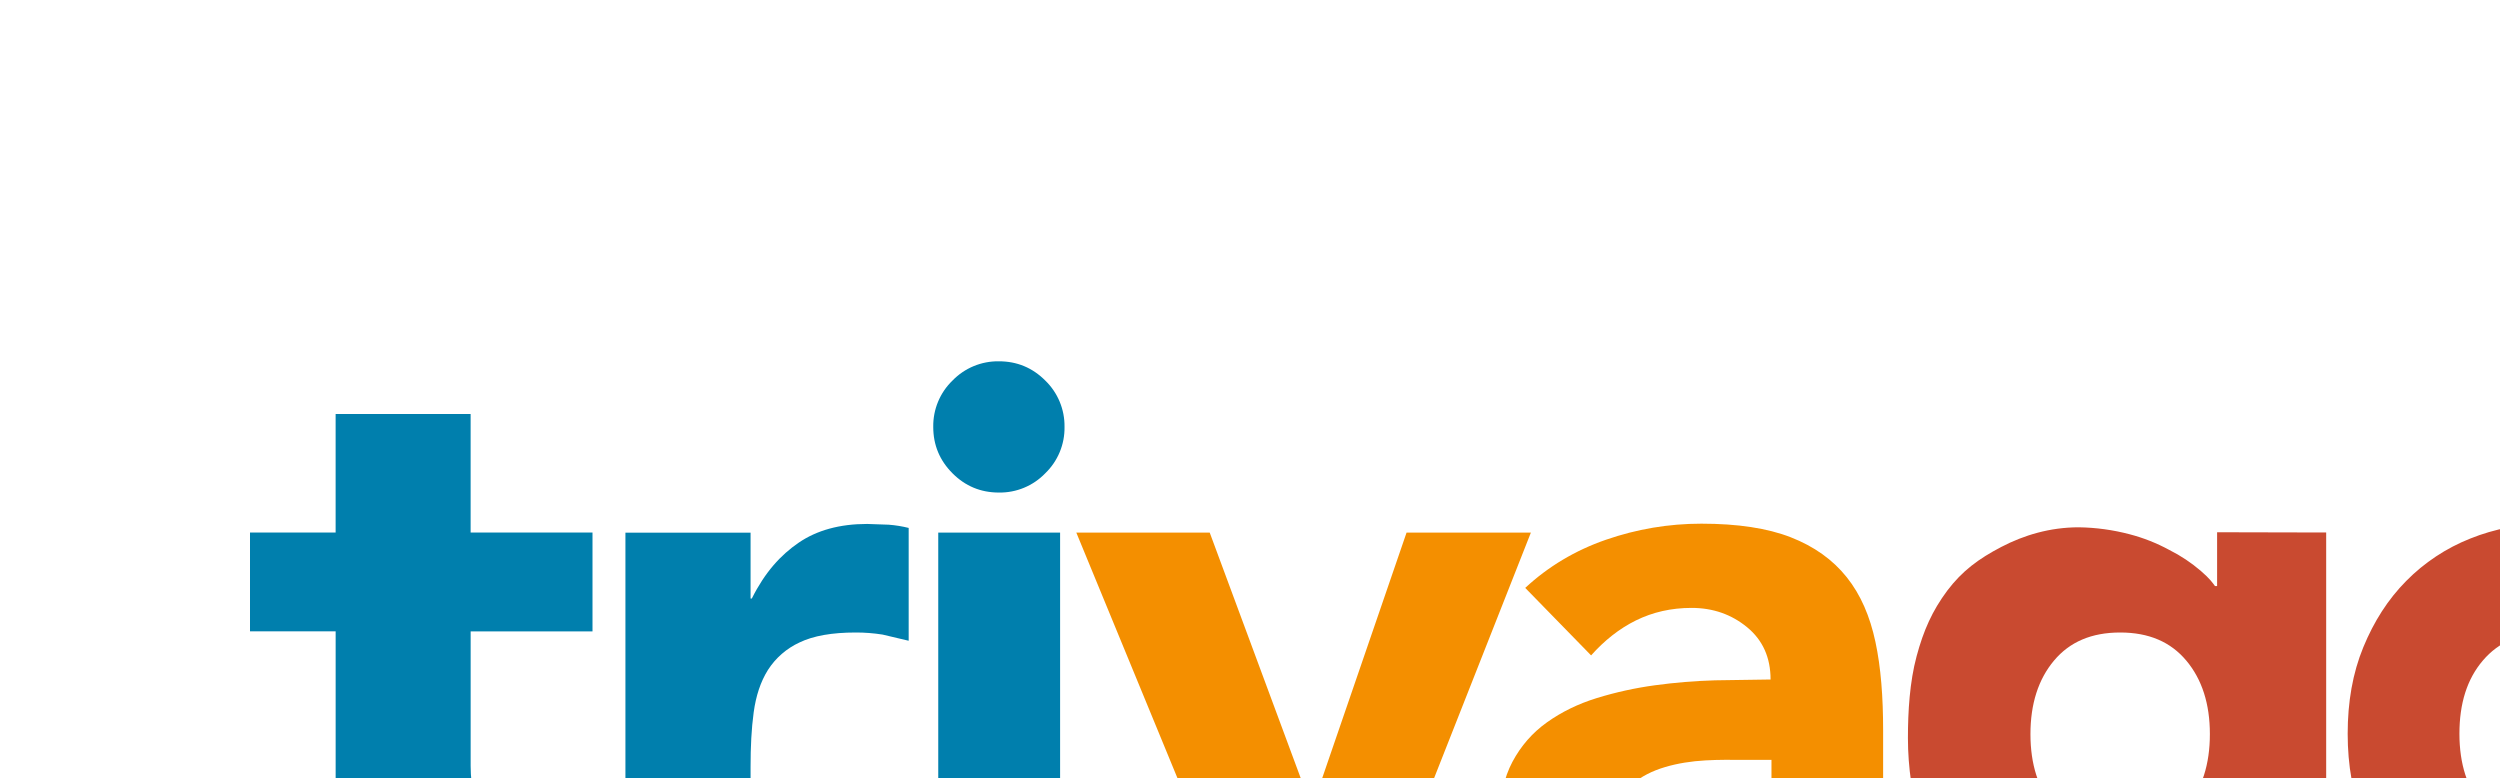
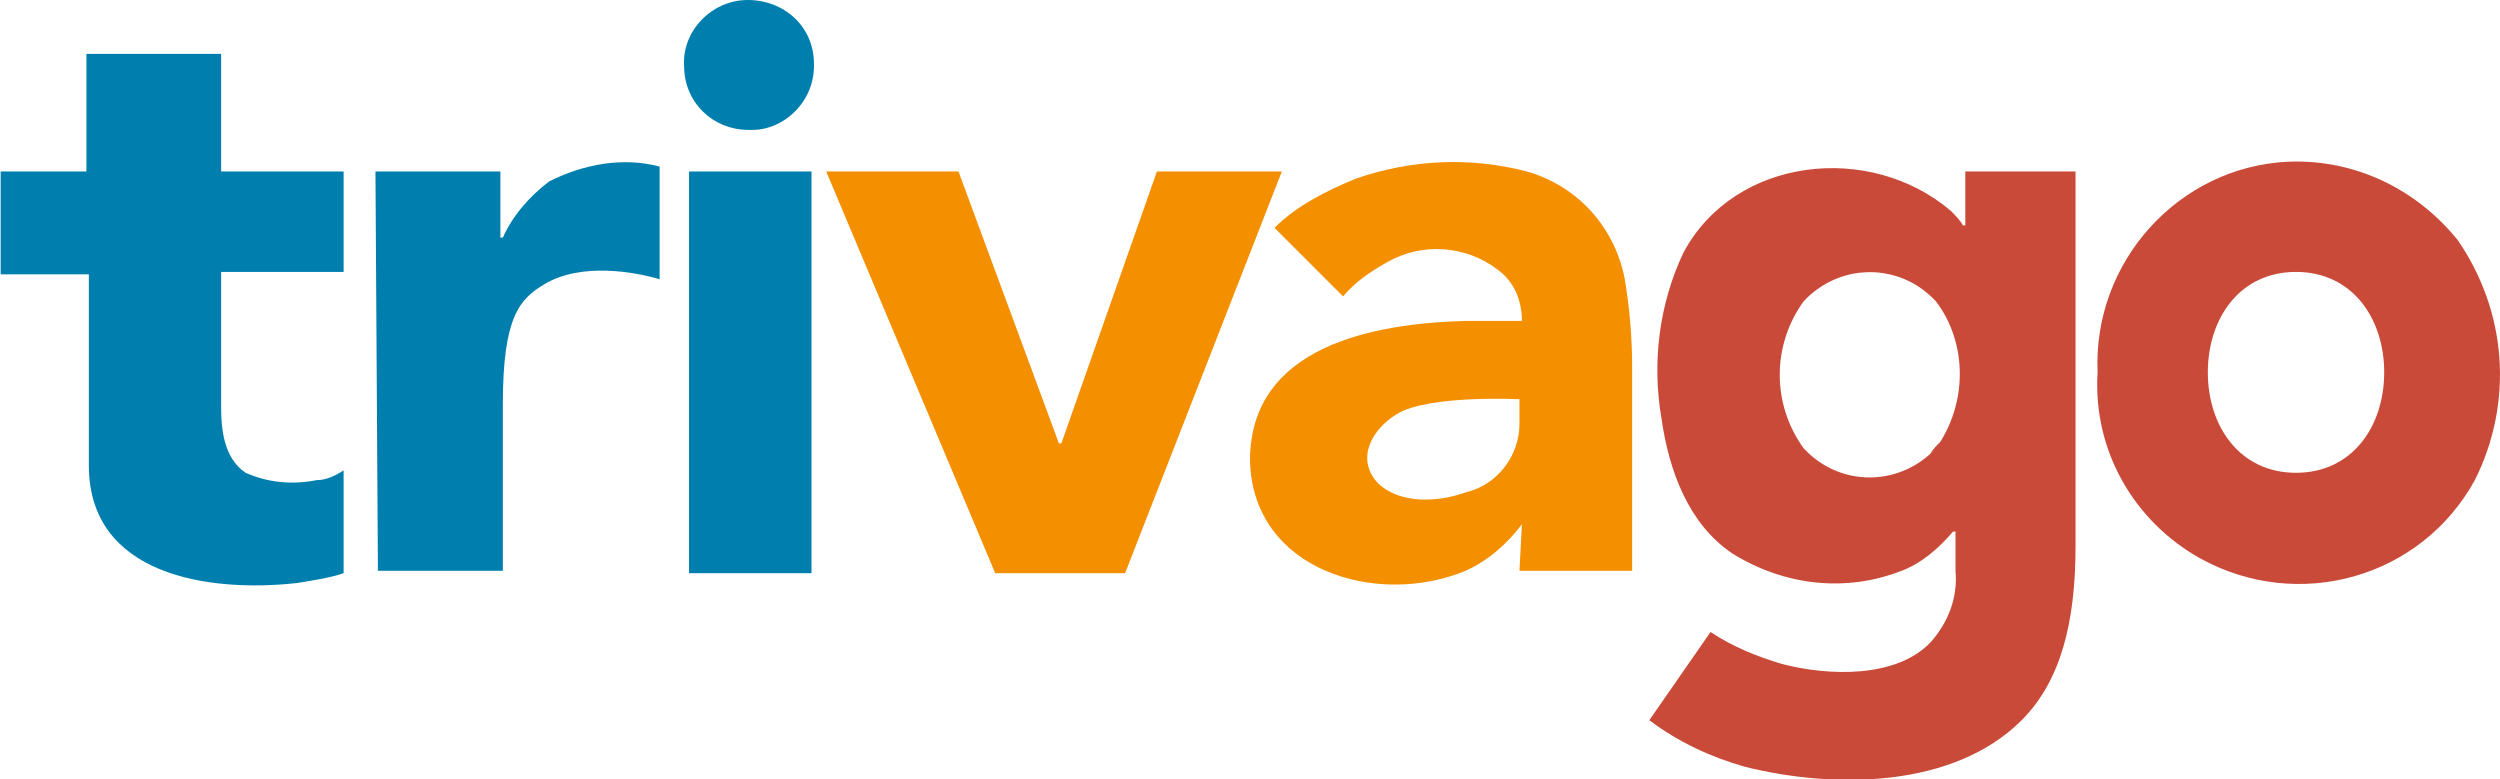
- <svg xmlns="http://www.w3.org/2000/svg">
-   <path d="M49.673 37.375l-6.62-16.07h5.336l4.052 10.933h.065l3.756-10.933h4.973L54.9 37.375z" fill="#f48f00" />
-   <path d="M23.7 25.256h-4.874v5.38c0 .44.054.84.103 1.202a2.29 2.29 0 0 0 .341.938c.17.264.436.467.786.608s.82.214 1.4.214a10.29 10.29 0 0 0 1.158-.082c.47-.056.823-.182 1.086-.378v4.116c-.66.198-1.247.33-1.9.396l-1.927.1c-.92 0-1.768-.087-2.54-.264s-1.452-.455-2.03-.84-1.047-.884-1.373-1.5-.504-1.36-.504-2.24v-7.652H10v-3.952h3.425V16.56h5.4v4.742H23.7zm1.317-3.95h5.006v2.634h.05c.527-1.054 1.153-1.74 1.877-2.234s1.636-.748 2.735-.748l.863.03a4.79 4.79 0 0 1 .799.129v4.513l-1.045-.247a6.8 6.8 0 0 0-1.074-.083c-.945 0-1.694.132-2.242.396a2.98 2.98 0 0 0-1.269 1.103c-.296.472-.48 1.038-.57 1.696s-.124 1.384-.124 2.175v6.706h-5.006v-16.07zm12.513-.001h4.874v16.07H37.53zm-.2-4.228a2.52 2.52 0 0 1 .77-1.855 2.53 2.53 0 0 1 1.855-.77c.725 0 1.344.257 1.856.77a2.53 2.53 0 0 1 .77 1.855 2.52 2.52 0 0 1-.77 1.854 2.52 2.52 0 0 1-1.856.771c-.724 0-1.342-.256-1.855-.77s-.77-1.13-.77-1.854" fill="#007fad" />
-   <path d="M69.616 30.394c-.373 0-.84-.01-1.4.022s-1.098.114-1.614.267-.955.378-1.317.684-.543.732-.543 1.282c0 .593.252 1.03.758 1.316s1.03.428 1.58.428a4.94 4.94 0 0 0 1.4-.199c.45-.132.85-.318 1.202-.56a2.74 2.74 0 0 0 .853-.922c.208-.373.324-.812.324-1.318v-1zm1.242 5.006h-.1c-.55.8-1.28 1.444-2.19 1.817s-1.873.547-2.883.547a7.43 7.43 0 0 1-2.157-.32c-.69-.208-1.3-.525-1.828-.942s-.945-.935-1.252-1.55-.46-1.328-.46-2.14c0-.922.17-1.703.51-2.34s.8-1.165 1.383-1.58 1.247-.74 1.993-.97a14.54 14.54 0 0 1 2.323-.511 22.52 22.52 0 0 1 2.404-.198l2.222-.033c0-.877-.312-1.575-.938-2.09s-1.367-.774-2.223-.774c-.812 0-1.553.17-2.223.5s-1.268.808-1.795 1.4l-2.635-2.7c.922-.856 1.998-1.5 3.228-1.926s2.503-.643 3.82-.643c1.45 0 2.64.18 3.573.544s1.68.896 2.24 1.598.928 1.563 1.147 2.585.308 2.202.308 3.54v8.156h-4.48V35.4z" fill="#f48f00" />
-   <path d="M98.377 29.35c0 1.207.314 2.185.94 2.93s1.505 1.12 2.638 1.12 2-.373 2.637-1.12.94-1.724.94-2.93-.314-2.185-.94-2.932-1.504-1.12-2.637-1.12-2 .374-2.638 1.12-.94 1.724-.94 2.932m-4.47 0c0-1.273.2-2.426.625-3.46s.988-1.915 1.715-2.65a7.46 7.46 0 0 1 2.562-1.697c.984-.396 2.03-.594 3.144-.594s2.16.198 3.143.594a7.47 7.47 0 0 1 2.563 1.697c.726.737 1.297 1.62 1.713 2.65s.627 2.186.627 3.46-.2 2.426-.627 3.458-.988 1.916-1.713 2.65a7.5 7.5 0 0 1-2.563 1.696c-.983.396-2.03.594-3.143.594a8.35 8.35 0 0 1-3.144-.594 7.43 7.43 0 0 1-2.562-1.696c-.726-.735-1.297-1.62-1.715-2.65s-.625-2.185-.625-3.458m-5.223-8.06v2.153H88.6c-.086-.118-.207-.297-.56-.6a6.17 6.17 0 0 0-1.268-.845 7.02 7.02 0 0 0-1.581-.626 8.42 8.42 0 0 0-2.042-.28c-1.145 0-2.192.313-3.096.785s-1.564.955-2.168 1.756c-.594.8-.942 1.58-1.22 2.613s-.348 2.217-.348 3.274c0 1.2.183 2.36.478 3.398.297 1.044.777 1.986 1.398 2.697.675.774 1.368 1.174 2.338 1.582s2 .555 3.2.542c.753-.008 1.486-.174 2.332-.5a4.73 4.73 0 0 0 2.036-1.542h.057v1.557c0 1.146-.25 2.087-.965 2.825s-1.76 1.134-3.28 1.134c-1.013 0-1.65.02-2.68-.258-.896-.242-2.022-.668-2.858-1.28l-2.403 3.528c1.28.928 2.44 1.5 3.83 1.867 1.377.364 2.786.48 4.218.48 3.128 0 5.343-.787 6.874-2.363s2.155-3.883 2.155-6.924V21.3zm-1.232 11.014c-.628.75-1.5 1.123-2.645 1.123s-2.018-.374-2.647-1.123-.942-1.73-.942-2.94.315-2.192.942-2.94 1.5-1.124 2.647-1.124 2.017.375 2.645 1.124.943 1.73.943 2.94-.314 2.192-.943 2.94z" fill="#c94a30" />
+ <svg xmlns="http://www.w3.org/2000/svg" id="Layer_1" viewBox="0 0 102 31.8" width="2500" height="779">
+   <style>.st0{fill:#f48f00}.st1{fill:#007faf}.st2{fill:#c94a38}</style>
+   <path class="st0" d="M33.7 7h5.4l4.1 11.1h.1L47.2 7h5.1l-6.4 16.4h-5.3" />
+   <path class="st1" d="M14 11.1H9v5.5c0 .9.1 2.1 1 2.7.9.4 1.9.5 2.9.3.4 0 .8-.2 1.1-.4v4.2c-.6.2-1.3.3-1.9.4-3.6.4-8.5-.3-8.5-4.8v-7.8H0V7h3.5V2.2H9V7h5v4.1zM28.1 7h5v16.4h-5V7zm-.2-4.3C27.8 1.3 29 0 30.5 0s2.7 1.1 2.7 2.6v.1c0 1.5-1.3 2.7-2.7 2.6-1.4 0-2.6-1.1-2.6-2.6" />
+   <path class="st2" d="M90.1 15.2c0 2.2 1.3 4.1 3.6 4.1s3.6-1.9 3.6-4.1-1.3-4.1-3.6-4.1-3.6 1.9-3.6 4.1m-4.5 0c-.2-4.5 3.3-8.4 7.8-8.6 2.7-.1 5.2 1.1 6.9 3.2 2 2.9 2.3 6.6.7 9.8-2.2 4-7.2 5.4-11.2 3.2-2.7-1.5-4.4-4.4-4.2-7.6M80.2 7v2.2h-.1c-.1-.2-.3-.4-.5-.6-3.3-2.8-8.8-2.2-10.9 1.7-1 2.1-1.3 4.5-.9 6.8.3 2.1 1.1 4.3 2.9 5.5 2.1 1.3 4.6 1.6 6.9.7.8-.3 1.5-.9 2.1-1.6h.1v1.6c.1 1.1-.3 2.1-1 2.9-1.4 1.5-4.2 1.4-6.1.9-1-.3-2-.7-2.9-1.3l-2.5 3.6c1.2.9 2.5 1.5 3.9 1.9 3.6.9 8.5.9 11.3-1.9 1.6-1.6 2.2-4 2.2-7.1V7h-4.5zM79 18.3c-1.4 1.5-3.7 1.6-5.2.2l-.2-.2c-1.3-1.8-1.3-4.2 0-6 1.4-1.5 3.7-1.6 5.2-.2l.2.2c1.3 1.7 1.3 4.2 0 6-.7.7.6-.8 0 0z" />
+   <path class="st1" d="M15.3 7h5.1v2.7h.1c.4-.9 1.1-1.7 1.9-2.3 1.4-.7 3-1 4.5-.6v4.6c-1-.3-3.2-.7-4.7.2-1 .6-1.7 1.3-1.7 4.9v6.8h-5.1L15.3 7z" />
+   <path class="st0" d="M57 16.9c-1 .6-1.7 1.8-.8 2.8.9.9 2.5.8 3.6.4 1.3-.3 2.2-1.5 2.2-2.8v-1c.1 0-3.7-.2-5 .6zm5.1 4.5c-.6.8-1.4 1.5-2.3 1.9-3.6 1.5-8.7 0-8.8-4.5 0-4.7 5.1-5.6 8.8-5.7h2.3c0-.8-.3-1.6-1-2.1a4.1 4.1 0 0 0-4.5-.3c-.7.4-1.3.8-1.8 1.4L52 9.3c.9-.9 2.1-1.5 3.3-2 2.3-.8 4.7-.9 7-.3 2.1.6 3.6 2.3 4 4.4.2 1.2.3 2.4.3 3.6v8.3H62l.1-1.9z" />
</svg>
